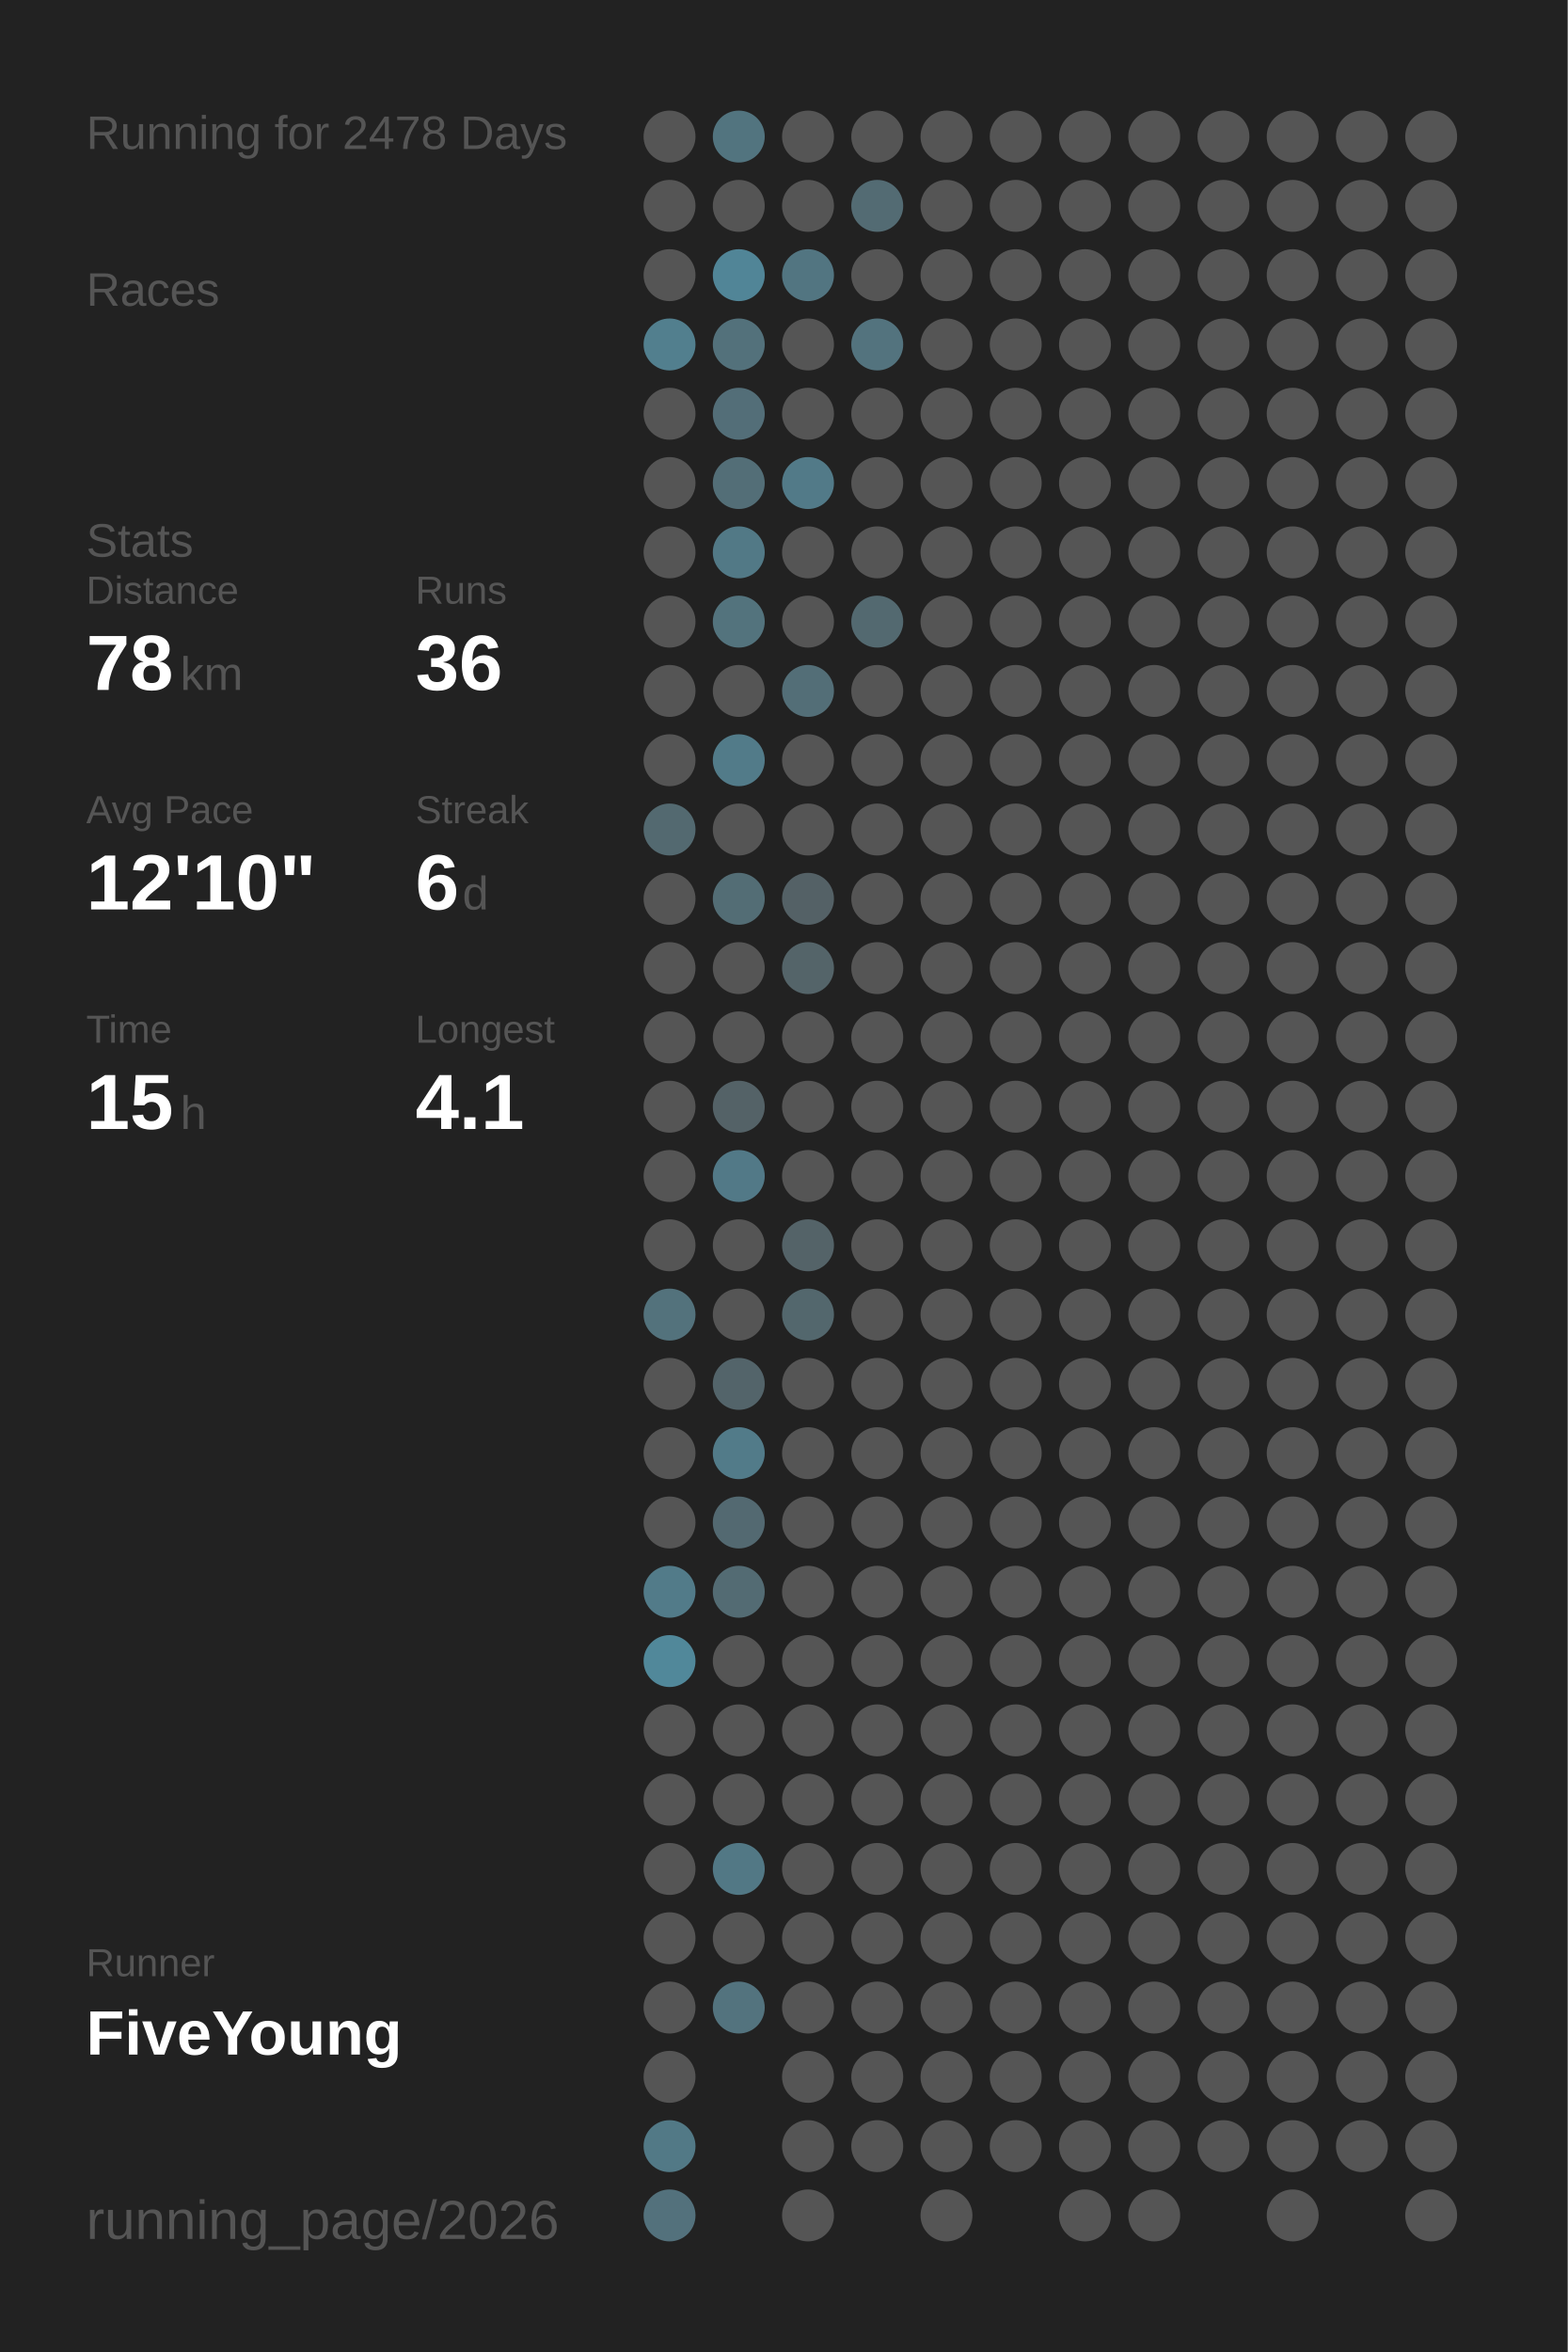
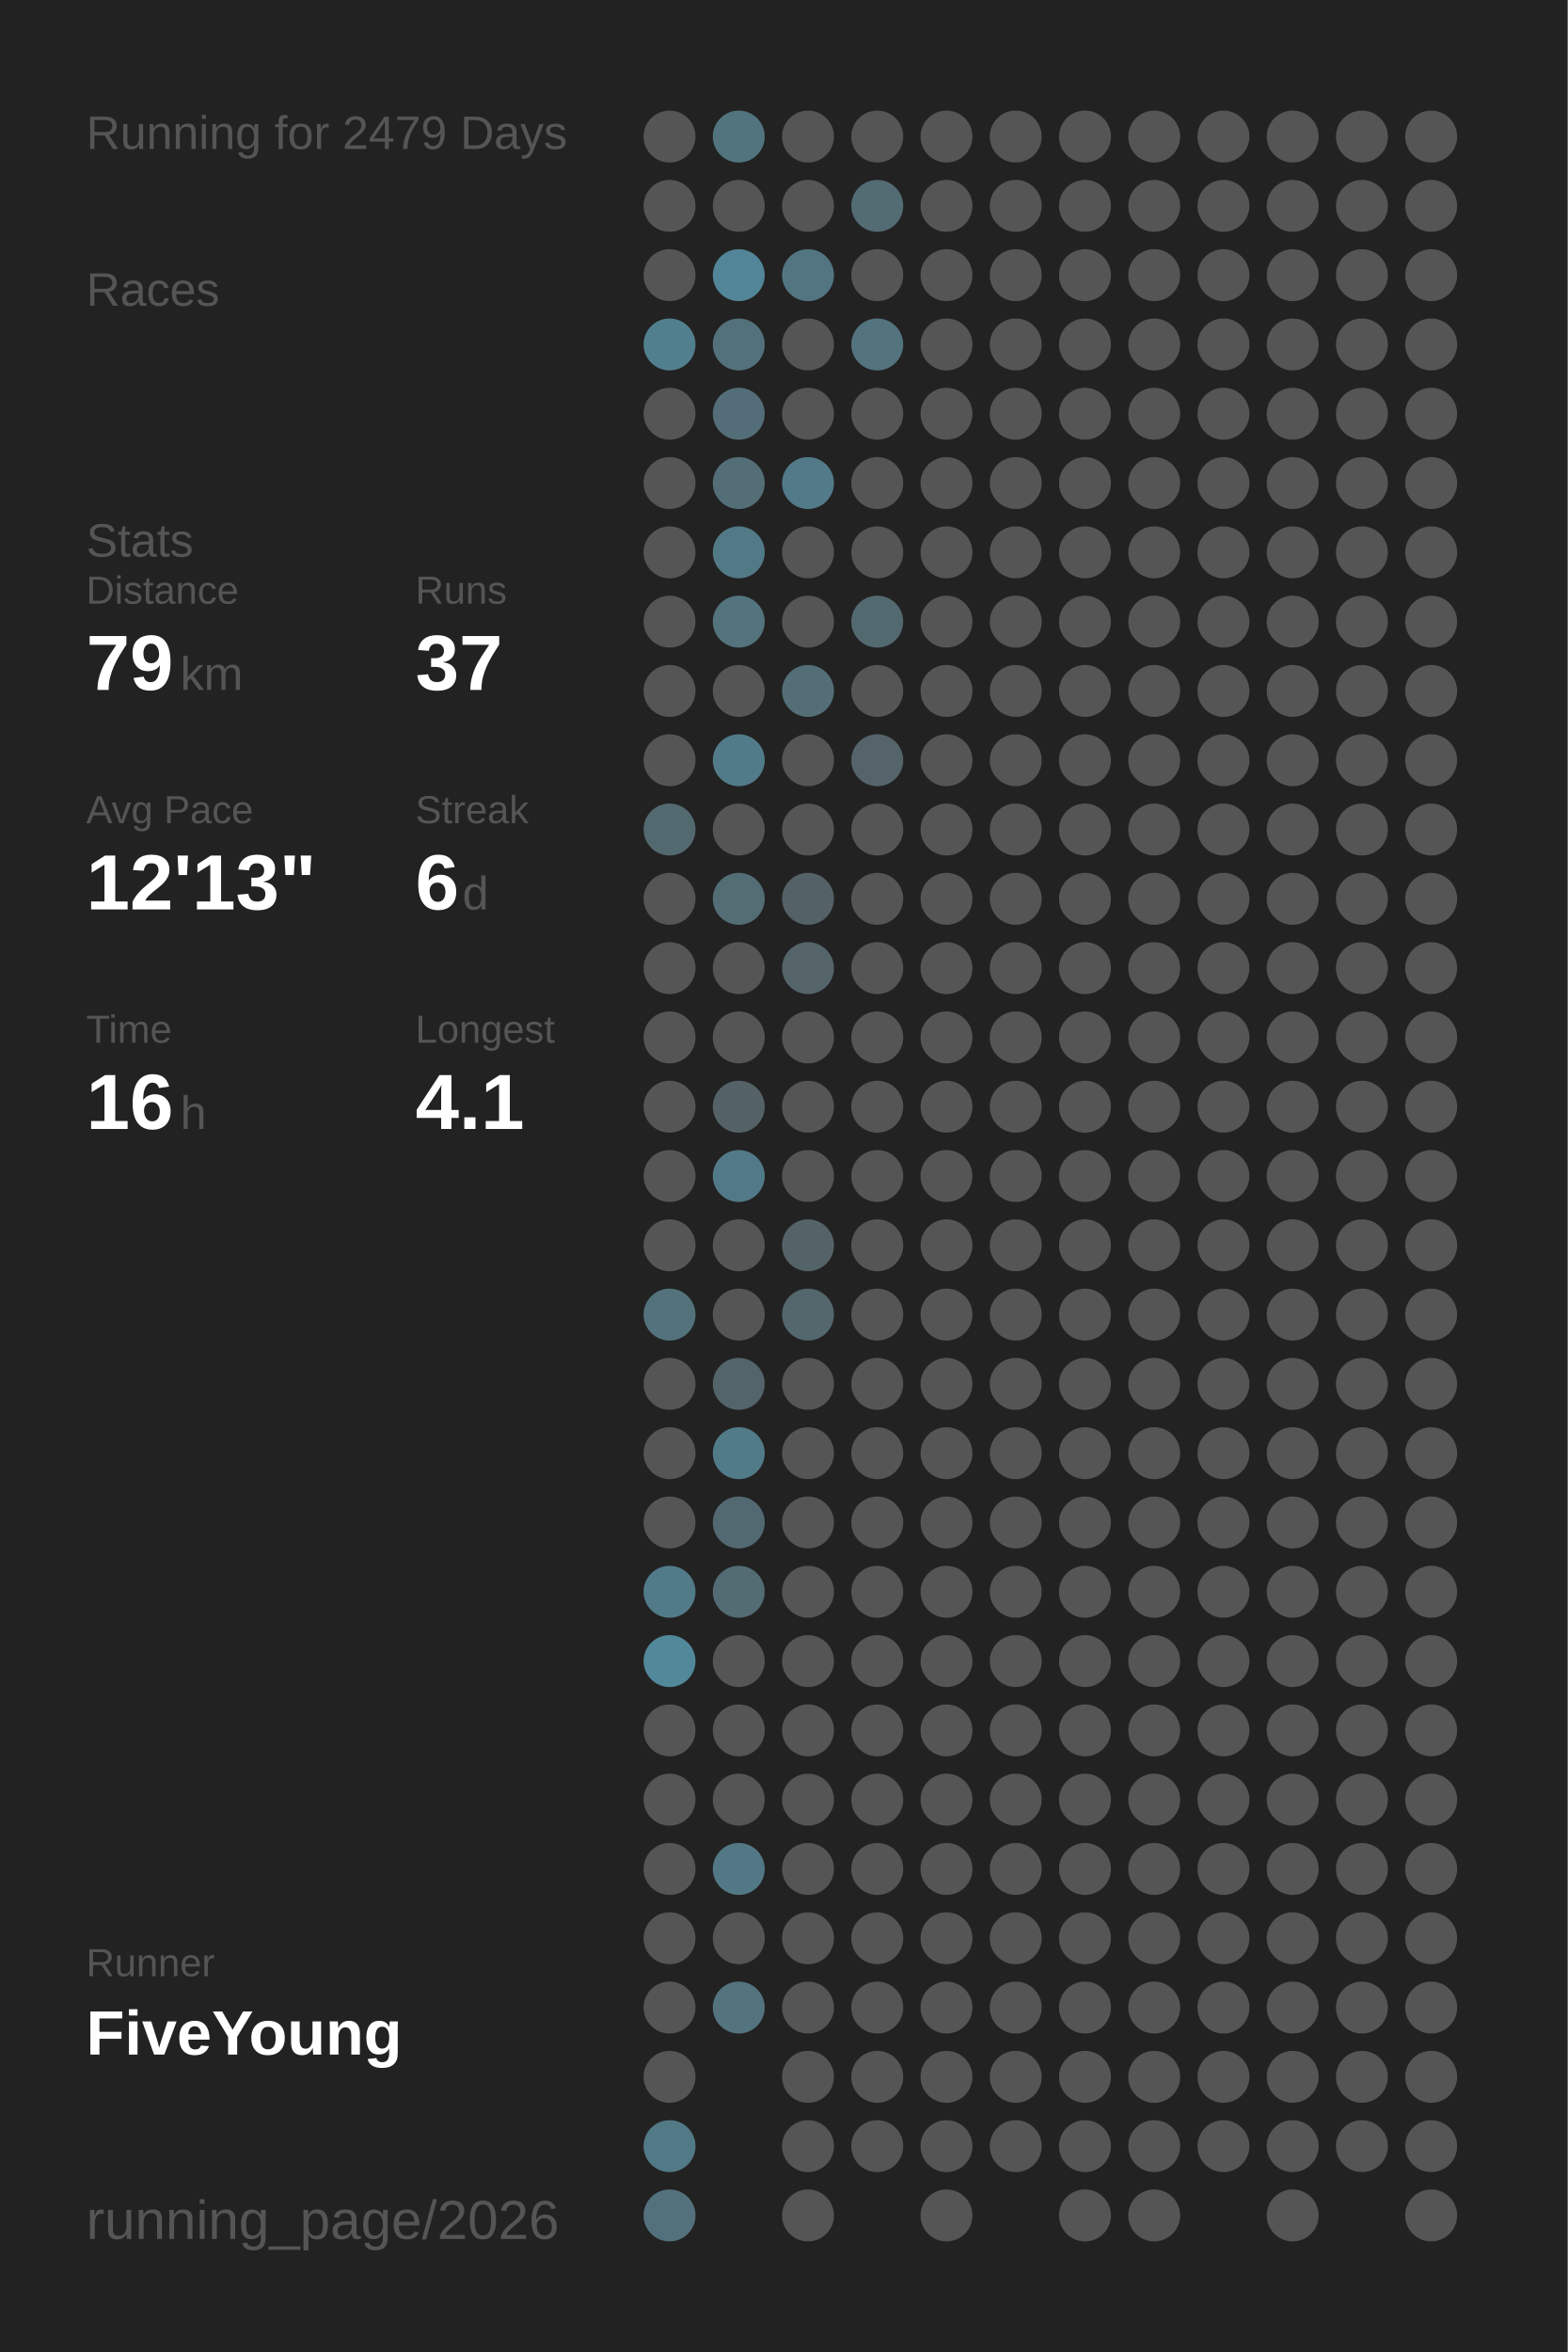
<svg xmlns="http://www.w3.org/2000/svg" baseProfile="full" height="300mm" version="1.1" viewBox="0,0,200,300" width="200mm">
  <defs />
  <rect fill="#222222" height="300" width="200" x="0" y="0" />
-   <text fill="#555555" style="font-size:6px; font-family:Arial;" x="11" y="19">Running for 2478 Days</text>
+   <text fill="#555555" style="font-size:6px; font-family:Arial;" x="11" y="19">Running for 2479 Days</text>
  <text fill="#555555" style="font-size:6px; font-family:Arial;" x="11" y="39">Races</text>
  <text fill="#555555" style="font-size:6px; font-family:Arial;" x="11" y="71">Stats</text>
  <text fill="#555555" style="font-size:5px; font-family:Arial;" x="11" y="77">Distance</text>
-   <text fill="#FFFFFF" style="font-size:10px; font-family:Arial; font-weight:bold;" x="11" y="88">78</text>
+   <text fill="#FFFFFF" style="font-size:10px; font-family:Arial; font-weight:bold;" x="11" y="88">79</text>
  <text fill="#555555" style="font-size:6px; font-family:Arial;" x="23" y="88">km</text>
  <text fill="#555555" style="font-size:5px; font-family:Arial;" x="53" y="77">Runs</text>
-   <text fill="#FFFFFF" style="font-size:10px; font-family:Arial; font-weight:bold;" x="53" y="88">36</text>
+   <text fill="#FFFFFF" style="font-size:10px; font-family:Arial; font-weight:bold;" x="53" y="88">37</text>
  <text fill="#555555" style="font-size:5px; font-family:Arial;" x="11" y="105">Avg Pace</text>
-   <text fill="#FFFFFF" style="font-size:10px; font-family:Arial; font-weight:bold;" x="11" y="116">12'10"</text>
+   <text fill="#FFFFFF" style="font-size:10px; font-family:Arial; font-weight:bold;" x="11" y="116">12'13"</text>
  <text fill="#555555" style="font-size:5px; font-family:Arial;" x="53" y="105">Streak</text>
  <text fill="#FFFFFF" style="font-size:10px; font-family:Arial; font-weight:bold;" x="53" y="116">6</text>
  <text fill="#555555" style="font-size:6px; font-family:Arial;" x="59" y="116">d</text>
  <text fill="#555555" style="font-size:5px; font-family:Arial;" x="11" y="133">Time</text>
-   <text fill="#FFFFFF" style="font-size:10px; font-family:Arial; font-weight:bold;" x="11" y="144">15</text>
+   <text fill="#FFFFFF" style="font-size:10px; font-family:Arial; font-weight:bold;" x="11" y="144">16</text>
  <text fill="#555555" style="font-size:6px; font-family:Arial;" x="23" y="144">h</text>
  <text fill="#555555" style="font-size:5px; font-family:Arial;" x="53" y="133">Longest</text>
  <text fill="#FFFFFF" style="font-size:10px; font-family:Arial; font-weight:bold;" x="53" y="144">4.1</text>
  <text fill="#555555" style="font-size:5px; font-family:Arial;" x="11" y="252.065">Runner</text>
  <text fill="#FFFFFF" style="font-size:8px; font-family:Arial; font-weight:bold;" x="11" y="262.065">FiveYoung</text>
  <text fill="#555555" style="font-size:7px; font-family:Arial;" x="11" y="285.581">running_page/2026</text>
  <circle cx="85.417" cy="17.419" fill="#555555" r="3.312" />
  <circle cx="85.417" cy="26.258" fill="#555555" r="3.312" />
  <circle cx="85.417" cy="35.097" fill="#555555" r="3.312" />
  <circle cx="85.417" cy="43.935" fill="#527f8e" r="3.312" />
  <circle cx="85.417" cy="52.774" fill="#555555" r="3.312" />
  <circle cx="85.417" cy="61.613" fill="#555555" r="3.312" />
  <circle cx="85.417" cy="70.452" fill="#555555" r="3.312" />
  <circle cx="85.417" cy="79.29" fill="#555555" r="3.312" />
  <circle cx="85.417" cy="88.129" fill="#555555" r="3.312" />
  <circle cx="85.417" cy="96.968" fill="#555555" r="3.312" />
  <circle cx="85.417" cy="105.806" fill="#536970" r="3.312" />
  <circle cx="85.417" cy="114.645" fill="#555555" r="3.312" />
  <circle cx="85.417" cy="123.484" fill="#555555" r="3.312" />
  <circle cx="85.417" cy="132.323" fill="#555555" r="3.312" />
  <circle cx="85.417" cy="141.161" fill="#555555" r="3.312" />
  <circle cx="85.417" cy="150" fill="#555555" r="3.312" />
  <circle cx="85.417" cy="158.839" fill="#555555" r="3.312" />
  <circle cx="85.417" cy="167.677" fill="#53727c" r="3.312" />
  <circle cx="85.417" cy="176.516" fill="#555555" r="3.312" />
  <circle cx="85.417" cy="185.355" fill="#555555" r="3.312" />
  <circle cx="85.417" cy="194.194" fill="#555555" r="3.312" />
  <circle cx="85.417" cy="203.032" fill="#527b89" r="3.312" />
  <circle cx="85.417" cy="211.871" fill="#51889a" r="3.312" />
  <circle cx="85.417" cy="220.71" fill="#555555" r="3.312" />
  <circle cx="85.417" cy="229.548" fill="#555555" r="3.312" />
  <circle cx="85.417" cy="238.387" fill="#555555" r="3.312" />
  <circle cx="85.417" cy="247.226" fill="#555555" r="3.312" />
  <circle cx="85.417" cy="256.065" fill="#555555" r="3.312" />
  <circle cx="85.417" cy="264.903" fill="#555555" r="3.312" />
  <circle cx="85.417" cy="273.742" fill="#527986" r="3.312" />
  <circle cx="85.417" cy="282.581" fill="#53717c" r="3.312" />
  <circle cx="94.25" cy="17.419" fill="#52747f" r="3.312" />
  <circle cx="94.25" cy="26.258" fill="#555555" r="3.312" />
  <circle cx="94.25" cy="35.097" fill="#518597" r="3.312" />
  <circle cx="94.25" cy="43.935" fill="#53717b" r="3.312" />
  <circle cx="94.25" cy="52.774" fill="#536e78" r="3.312" />
  <circle cx="94.25" cy="61.613" fill="#536e77" r="3.312" />
  <circle cx="94.25" cy="70.452" fill="#527986" r="3.312" />
  <circle cx="94.25" cy="79.29" fill="#53737d" r="3.312" />
  <circle cx="94.25" cy="88.129" fill="#555555" r="3.312" />
  <circle cx="94.25" cy="96.968" fill="#527b89" r="3.312" />
  <circle cx="94.25" cy="105.806" fill="#555555" r="3.312" />
  <circle cx="94.25" cy="114.645" fill="#536d75" r="3.312" />
  <circle cx="94.25" cy="123.484" fill="#555555" r="3.312" />
  <circle cx="94.25" cy="132.323" fill="#555555" r="3.312" />
  <circle cx="94.25" cy="141.161" fill="#546267" r="3.312" />
  <circle cx="94.25" cy="150" fill="#527987" r="3.312" />
  <circle cx="94.25" cy="158.839" fill="#555555" r="3.312" />
  <circle cx="94.25" cy="167.677" fill="#555555" r="3.312" />
  <circle cx="94.25" cy="176.516" fill="#53646a" r="3.312" />
  <circle cx="94.25" cy="185.355" fill="#527b89" r="3.312" />
  <circle cx="94.25" cy="194.194" fill="#536971" r="3.312" />
  <circle cx="94.25" cy="203.032" fill="#536b73" r="3.312" />
  <circle cx="94.25" cy="211.871" fill="#555555" r="3.312" />
  <circle cx="94.25" cy="220.71" fill="#555555" r="3.312" />
  <circle cx="94.25" cy="229.548" fill="#555555" r="3.312" />
  <circle cx="94.25" cy="238.387" fill="#527885" r="3.312" />
  <circle cx="94.25" cy="247.226" fill="#555555" r="3.312" />
  <circle cx="94.25" cy="256.065" fill="#53737e" r="3.312" />
  <circle cx="103.083" cy="17.419" fill="#555555" r="3.312" />
  <circle cx="103.083" cy="26.258" fill="#555555" r="3.312" />
  <circle cx="103.083" cy="35.097" fill="#527581" r="3.312" />
  <circle cx="103.083" cy="43.935" fill="#555555" r="3.312" />
  <circle cx="103.083" cy="52.774" fill="#555555" r="3.312" />
  <circle cx="103.083" cy="61.613" fill="#527a88" r="3.312" />
  <circle cx="103.083" cy="70.452" fill="#555555" r="3.312" />
  <circle cx="103.083" cy="79.29" fill="#555555" r="3.312" />
  <circle cx="103.083" cy="88.129" fill="#536e77" r="3.312" />
  <circle cx="103.083" cy="96.968" fill="#555555" r="3.312" />
  <circle cx="103.083" cy="105.806" fill="#555555" r="3.312" />
  <circle cx="103.083" cy="114.645" fill="#546166" r="3.312" />
  <circle cx="103.083" cy="123.484" fill="#546469" r="3.312" />
  <circle cx="103.083" cy="132.323" fill="#555555" r="3.312" />
  <circle cx="103.083" cy="141.161" fill="#555555" r="3.312" />
  <circle cx="103.083" cy="150" fill="#555555" r="3.312" />
  <circle cx="103.083" cy="158.839" fill="#546368" r="3.312" />
  <circle cx="103.083" cy="167.677" fill="#53676d" r="3.312" />
  <circle cx="103.083" cy="176.516" fill="#555555" r="3.312" />
  <circle cx="103.083" cy="185.355" fill="#555555" r="3.312" />
  <circle cx="103.083" cy="194.194" fill="#555555" r="3.312" />
  <circle cx="103.083" cy="203.032" fill="#555555" r="3.312" />
  <circle cx="103.083" cy="211.871" fill="#555555" r="3.312" />
  <circle cx="103.083" cy="220.71" fill="#555555" r="3.312" />
  <circle cx="103.083" cy="229.548" fill="#555555" r="3.312" />
  <circle cx="103.083" cy="238.387" fill="#555555" r="3.312" />
  <circle cx="103.083" cy="247.226" fill="#555555" r="3.312" />
  <circle cx="103.083" cy="256.065" fill="#555555" r="3.312" />
  <circle cx="103.083" cy="264.903" fill="#555555" r="3.312" />
  <circle cx="103.083" cy="273.742" fill="#555555" r="3.312" />
  <circle cx="103.083" cy="282.581" fill="#555555" r="3.312" />
  <circle cx="111.917" cy="17.419" fill="#555555" r="3.312" />
  <circle cx="111.917" cy="26.258" fill="#536b73" r="3.312" />
  <circle cx="111.917" cy="35.097" fill="#555555" r="3.312" />
  <circle cx="111.917" cy="43.935" fill="#53737e" r="3.312" />
  <circle cx="111.917" cy="52.774" fill="#555555" r="3.312" />
  <circle cx="111.917" cy="61.613" fill="#555555" r="3.312" />
  <circle cx="111.917" cy="70.452" fill="#555555" r="3.312" />
  <circle cx="111.917" cy="79.29" fill="#536970" r="3.312" />
  <circle cx="111.917" cy="88.129" fill="#555555" r="3.312" />
-   <circle cx="111.917" cy="96.968" fill="#555555" r="3.312" />
+   <circle cx="111.917" cy="96.968" fill="#54646a" r="3.312" />
  <circle cx="111.917" cy="105.806" fill="#555555" r="3.312" />
  <circle cx="111.917" cy="114.645" fill="#555555" r="3.312" />
  <circle cx="111.917" cy="123.484" fill="#555555" r="3.312" />
  <circle cx="111.917" cy="132.323" fill="#555555" r="3.312" />
  <circle cx="111.917" cy="141.161" fill="#555555" r="3.312" />
  <circle cx="111.917" cy="150" fill="#555555" r="3.312" />
  <circle cx="111.917" cy="158.839" fill="#555555" r="3.312" />
  <circle cx="111.917" cy="167.677" fill="#555555" r="3.312" />
  <circle cx="111.917" cy="176.516" fill="#555555" r="3.312" />
  <circle cx="111.917" cy="185.355" fill="#555555" r="3.312" />
  <circle cx="111.917" cy="194.194" fill="#555555" r="3.312" />
  <circle cx="111.917" cy="203.032" fill="#555555" r="3.312" />
  <circle cx="111.917" cy="211.871" fill="#555555" r="3.312" />
  <circle cx="111.917" cy="220.71" fill="#555555" r="3.312" />
  <circle cx="111.917" cy="229.548" fill="#555555" r="3.312" />
  <circle cx="111.917" cy="238.387" fill="#555555" r="3.312" />
  <circle cx="111.917" cy="247.226" fill="#555555" r="3.312" />
  <circle cx="111.917" cy="256.065" fill="#555555" r="3.312" />
  <circle cx="111.917" cy="264.903" fill="#555555" r="3.312" />
  <circle cx="111.917" cy="273.742" fill="#555555" r="3.312" />
  <circle cx="120.75" cy="17.419" fill="#555555" r="3.312" />
  <circle cx="120.75" cy="26.258" fill="#555555" r="3.312" />
  <circle cx="120.75" cy="35.097" fill="#555555" r="3.312" />
  <circle cx="120.75" cy="43.935" fill="#555555" r="3.312" />
  <circle cx="120.75" cy="52.774" fill="#555555" r="3.312" />
  <circle cx="120.75" cy="61.613" fill="#555555" r="3.312" />
  <circle cx="120.75" cy="70.452" fill="#555555" r="3.312" />
  <circle cx="120.75" cy="79.29" fill="#555555" r="3.312" />
  <circle cx="120.75" cy="88.129" fill="#555555" r="3.312" />
  <circle cx="120.75" cy="96.968" fill="#555555" r="3.312" />
  <circle cx="120.75" cy="105.806" fill="#555555" r="3.312" />
  <circle cx="120.75" cy="114.645" fill="#555555" r="3.312" />
  <circle cx="120.75" cy="123.484" fill="#555555" r="3.312" />
  <circle cx="120.75" cy="132.323" fill="#555555" r="3.312" />
  <circle cx="120.75" cy="141.161" fill="#555555" r="3.312" />
  <circle cx="120.75" cy="150" fill="#555555" r="3.312" />
  <circle cx="120.75" cy="158.839" fill="#555555" r="3.312" />
  <circle cx="120.75" cy="167.677" fill="#555555" r="3.312" />
  <circle cx="120.75" cy="176.516" fill="#555555" r="3.312" />
  <circle cx="120.75" cy="185.355" fill="#555555" r="3.312" />
  <circle cx="120.75" cy="194.194" fill="#555555" r="3.312" />
  <circle cx="120.75" cy="203.032" fill="#555555" r="3.312" />
  <circle cx="120.75" cy="211.871" fill="#555555" r="3.312" />
  <circle cx="120.75" cy="220.71" fill="#555555" r="3.312" />
  <circle cx="120.75" cy="229.548" fill="#555555" r="3.312" />
  <circle cx="120.75" cy="238.387" fill="#555555" r="3.312" />
  <circle cx="120.75" cy="247.226" fill="#555555" r="3.312" />
  <circle cx="120.75" cy="256.065" fill="#555555" r="3.312" />
  <circle cx="120.75" cy="264.903" fill="#555555" r="3.312" />
  <circle cx="120.75" cy="273.742" fill="#555555" r="3.312" />
  <circle cx="120.75" cy="282.581" fill="#555555" r="3.312" />
  <circle cx="129.583" cy="17.419" fill="#555555" r="3.312" />
  <circle cx="129.583" cy="26.258" fill="#555555" r="3.312" />
  <circle cx="129.583" cy="35.097" fill="#555555" r="3.312" />
  <circle cx="129.583" cy="43.935" fill="#555555" r="3.312" />
  <circle cx="129.583" cy="52.774" fill="#555555" r="3.312" />
  <circle cx="129.583" cy="61.613" fill="#555555" r="3.312" />
  <circle cx="129.583" cy="70.452" fill="#555555" r="3.312" />
  <circle cx="129.583" cy="79.29" fill="#555555" r="3.312" />
  <circle cx="129.583" cy="88.129" fill="#555555" r="3.312" />
  <circle cx="129.583" cy="96.968" fill="#555555" r="3.312" />
  <circle cx="129.583" cy="105.806" fill="#555555" r="3.312" />
  <circle cx="129.583" cy="114.645" fill="#555555" r="3.312" />
  <circle cx="129.583" cy="123.484" fill="#555555" r="3.312" />
  <circle cx="129.583" cy="132.323" fill="#555555" r="3.312" />
  <circle cx="129.583" cy="141.161" fill="#555555" r="3.312" />
  <circle cx="129.583" cy="150" fill="#555555" r="3.312" />
  <circle cx="129.583" cy="158.839" fill="#555555" r="3.312" />
  <circle cx="129.583" cy="167.677" fill="#555555" r="3.312" />
  <circle cx="129.583" cy="176.516" fill="#555555" r="3.312" />
  <circle cx="129.583" cy="185.355" fill="#555555" r="3.312" />
  <circle cx="129.583" cy="194.194" fill="#555555" r="3.312" />
  <circle cx="129.583" cy="203.032" fill="#555555" r="3.312" />
  <circle cx="129.583" cy="211.871" fill="#555555" r="3.312" />
  <circle cx="129.583" cy="220.71" fill="#555555" r="3.312" />
  <circle cx="129.583" cy="229.548" fill="#555555" r="3.312" />
  <circle cx="129.583" cy="238.387" fill="#555555" r="3.312" />
  <circle cx="129.583" cy="247.226" fill="#555555" r="3.312" />
  <circle cx="129.583" cy="256.065" fill="#555555" r="3.312" />
  <circle cx="129.583" cy="264.903" fill="#555555" r="3.312" />
  <circle cx="129.583" cy="273.742" fill="#555555" r="3.312" />
  <circle cx="138.417" cy="17.419" fill="#555555" r="3.312" />
  <circle cx="138.417" cy="26.258" fill="#555555" r="3.312" />
  <circle cx="138.417" cy="35.097" fill="#555555" r="3.312" />
  <circle cx="138.417" cy="43.935" fill="#555555" r="3.312" />
  <circle cx="138.417" cy="52.774" fill="#555555" r="3.312" />
  <circle cx="138.417" cy="61.613" fill="#555555" r="3.312" />
  <circle cx="138.417" cy="70.452" fill="#555555" r="3.312" />
  <circle cx="138.417" cy="79.29" fill="#555555" r="3.312" />
  <circle cx="138.417" cy="88.129" fill="#555555" r="3.312" />
  <circle cx="138.417" cy="96.968" fill="#555555" r="3.312" />
  <circle cx="138.417" cy="105.806" fill="#555555" r="3.312" />
  <circle cx="138.417" cy="114.645" fill="#555555" r="3.312" />
  <circle cx="138.417" cy="123.484" fill="#555555" r="3.312" />
  <circle cx="138.417" cy="132.323" fill="#555555" r="3.312" />
  <circle cx="138.417" cy="141.161" fill="#555555" r="3.312" />
  <circle cx="138.417" cy="150" fill="#555555" r="3.312" />
  <circle cx="138.417" cy="158.839" fill="#555555" r="3.312" />
  <circle cx="138.417" cy="167.677" fill="#555555" r="3.312" />
  <circle cx="138.417" cy="176.516" fill="#555555" r="3.312" />
  <circle cx="138.417" cy="185.355" fill="#555555" r="3.312" />
  <circle cx="138.417" cy="194.194" fill="#555555" r="3.312" />
  <circle cx="138.417" cy="203.032" fill="#555555" r="3.312" />
  <circle cx="138.417" cy="211.871" fill="#555555" r="3.312" />
  <circle cx="138.417" cy="220.71" fill="#555555" r="3.312" />
  <circle cx="138.417" cy="229.548" fill="#555555" r="3.312" />
  <circle cx="138.417" cy="238.387" fill="#555555" r="3.312" />
  <circle cx="138.417" cy="247.226" fill="#555555" r="3.312" />
  <circle cx="138.417" cy="256.065" fill="#555555" r="3.312" />
  <circle cx="138.417" cy="264.903" fill="#555555" r="3.312" />
  <circle cx="138.417" cy="273.742" fill="#555555" r="3.312" />
  <circle cx="138.417" cy="282.581" fill="#555555" r="3.312" />
  <circle cx="147.25" cy="17.419" fill="#555555" r="3.312" />
  <circle cx="147.25" cy="26.258" fill="#555555" r="3.312" />
  <circle cx="147.25" cy="35.097" fill="#555555" r="3.312" />
  <circle cx="147.25" cy="43.935" fill="#555555" r="3.312" />
  <circle cx="147.25" cy="52.774" fill="#555555" r="3.312" />
  <circle cx="147.25" cy="61.613" fill="#555555" r="3.312" />
  <circle cx="147.25" cy="70.452" fill="#555555" r="3.312" />
  <circle cx="147.25" cy="79.29" fill="#555555" r="3.312" />
  <circle cx="147.25" cy="88.129" fill="#555555" r="3.312" />
  <circle cx="147.25" cy="96.968" fill="#555555" r="3.312" />
  <circle cx="147.25" cy="105.806" fill="#555555" r="3.312" />
  <circle cx="147.25" cy="114.645" fill="#555555" r="3.312" />
  <circle cx="147.25" cy="123.484" fill="#555555" r="3.312" />
  <circle cx="147.25" cy="132.323" fill="#555555" r="3.312" />
  <circle cx="147.25" cy="141.161" fill="#555555" r="3.312" />
  <circle cx="147.25" cy="150" fill="#555555" r="3.312" />
  <circle cx="147.25" cy="158.839" fill="#555555" r="3.312" />
  <circle cx="147.25" cy="167.677" fill="#555555" r="3.312" />
  <circle cx="147.25" cy="176.516" fill="#555555" r="3.312" />
  <circle cx="147.25" cy="185.355" fill="#555555" r="3.312" />
  <circle cx="147.25" cy="194.194" fill="#555555" r="3.312" />
  <circle cx="147.25" cy="203.032" fill="#555555" r="3.312" />
  <circle cx="147.25" cy="211.871" fill="#555555" r="3.312" />
  <circle cx="147.25" cy="220.71" fill="#555555" r="3.312" />
  <circle cx="147.25" cy="229.548" fill="#555555" r="3.312" />
  <circle cx="147.25" cy="238.387" fill="#555555" r="3.312" />
  <circle cx="147.25" cy="247.226" fill="#555555" r="3.312" />
  <circle cx="147.25" cy="256.065" fill="#555555" r="3.312" />
  <circle cx="147.25" cy="264.903" fill="#555555" r="3.312" />
  <circle cx="147.25" cy="273.742" fill="#555555" r="3.312" />
  <circle cx="147.25" cy="282.581" fill="#555555" r="3.312" />
  <circle cx="156.083" cy="17.419" fill="#555555" r="3.312" />
  <circle cx="156.083" cy="26.258" fill="#555555" r="3.312" />
  <circle cx="156.083" cy="35.097" fill="#555555" r="3.312" />
  <circle cx="156.083" cy="43.935" fill="#555555" r="3.312" />
  <circle cx="156.083" cy="52.774" fill="#555555" r="3.312" />
  <circle cx="156.083" cy="61.613" fill="#555555" r="3.312" />
  <circle cx="156.083" cy="70.452" fill="#555555" r="3.312" />
  <circle cx="156.083" cy="79.29" fill="#555555" r="3.312" />
  <circle cx="156.083" cy="88.129" fill="#555555" r="3.312" />
  <circle cx="156.083" cy="96.968" fill="#555555" r="3.312" />
  <circle cx="156.083" cy="105.806" fill="#555555" r="3.312" />
  <circle cx="156.083" cy="114.645" fill="#555555" r="3.312" />
  <circle cx="156.083" cy="123.484" fill="#555555" r="3.312" />
  <circle cx="156.083" cy="132.323" fill="#555555" r="3.312" />
  <circle cx="156.083" cy="141.161" fill="#555555" r="3.312" />
  <circle cx="156.083" cy="150" fill="#555555" r="3.312" />
  <circle cx="156.083" cy="158.839" fill="#555555" r="3.312" />
  <circle cx="156.083" cy="167.677" fill="#555555" r="3.312" />
  <circle cx="156.083" cy="176.516" fill="#555555" r="3.312" />
  <circle cx="156.083" cy="185.355" fill="#555555" r="3.312" />
  <circle cx="156.083" cy="194.194" fill="#555555" r="3.312" />
  <circle cx="156.083" cy="203.032" fill="#555555" r="3.312" />
  <circle cx="156.083" cy="211.871" fill="#555555" r="3.312" />
  <circle cx="156.083" cy="220.71" fill="#555555" r="3.312" />
  <circle cx="156.083" cy="229.548" fill="#555555" r="3.312" />
  <circle cx="156.083" cy="238.387" fill="#555555" r="3.312" />
  <circle cx="156.083" cy="247.226" fill="#555555" r="3.312" />
  <circle cx="156.083" cy="256.065" fill="#555555" r="3.312" />
  <circle cx="156.083" cy="264.903" fill="#555555" r="3.312" />
  <circle cx="156.083" cy="273.742" fill="#555555" r="3.312" />
  <circle cx="164.917" cy="17.419" fill="#555555" r="3.312" />
  <circle cx="164.917" cy="26.258" fill="#555555" r="3.312" />
  <circle cx="164.917" cy="35.097" fill="#555555" r="3.312" />
  <circle cx="164.917" cy="43.935" fill="#555555" r="3.312" />
  <circle cx="164.917" cy="52.774" fill="#555555" r="3.312" />
  <circle cx="164.917" cy="61.613" fill="#555555" r="3.312" />
  <circle cx="164.917" cy="70.452" fill="#555555" r="3.312" />
  <circle cx="164.917" cy="79.29" fill="#555555" r="3.312" />
  <circle cx="164.917" cy="88.129" fill="#555555" r="3.312" />
  <circle cx="164.917" cy="96.968" fill="#555555" r="3.312" />
  <circle cx="164.917" cy="105.806" fill="#555555" r="3.312" />
  <circle cx="164.917" cy="114.645" fill="#555555" r="3.312" />
  <circle cx="164.917" cy="123.484" fill="#555555" r="3.312" />
  <circle cx="164.917" cy="132.323" fill="#555555" r="3.312" />
  <circle cx="164.917" cy="141.161" fill="#555555" r="3.312" />
  <circle cx="164.917" cy="150" fill="#555555" r="3.312" />
  <circle cx="164.917" cy="158.839" fill="#555555" r="3.312" />
  <circle cx="164.917" cy="167.677" fill="#555555" r="3.312" />
  <circle cx="164.917" cy="176.516" fill="#555555" r="3.312" />
  <circle cx="164.917" cy="185.355" fill="#555555" r="3.312" />
  <circle cx="164.917" cy="194.194" fill="#555555" r="3.312" />
  <circle cx="164.917" cy="203.032" fill="#555555" r="3.312" />
  <circle cx="164.917" cy="211.871" fill="#555555" r="3.312" />
  <circle cx="164.917" cy="220.71" fill="#555555" r="3.312" />
  <circle cx="164.917" cy="229.548" fill="#555555" r="3.312" />
  <circle cx="164.917" cy="238.387" fill="#555555" r="3.312" />
  <circle cx="164.917" cy="247.226" fill="#555555" r="3.312" />
  <circle cx="164.917" cy="256.065" fill="#555555" r="3.312" />
  <circle cx="164.917" cy="264.903" fill="#555555" r="3.312" />
  <circle cx="164.917" cy="273.742" fill="#555555" r="3.312" />
  <circle cx="164.917" cy="282.581" fill="#555555" r="3.312" />
  <circle cx="173.75" cy="17.419" fill="#555555" r="3.312" />
  <circle cx="173.75" cy="26.258" fill="#555555" r="3.312" />
  <circle cx="173.75" cy="35.097" fill="#555555" r="3.312" />
  <circle cx="173.75" cy="43.935" fill="#555555" r="3.312" />
  <circle cx="173.75" cy="52.774" fill="#555555" r="3.312" />
  <circle cx="173.75" cy="61.613" fill="#555555" r="3.312" />
  <circle cx="173.75" cy="70.452" fill="#555555" r="3.312" />
  <circle cx="173.75" cy="79.29" fill="#555555" r="3.312" />
  <circle cx="173.75" cy="88.129" fill="#555555" r="3.312" />
  <circle cx="173.75" cy="96.968" fill="#555555" r="3.312" />
  <circle cx="173.75" cy="105.806" fill="#555555" r="3.312" />
  <circle cx="173.75" cy="114.645" fill="#555555" r="3.312" />
  <circle cx="173.75" cy="123.484" fill="#555555" r="3.312" />
  <circle cx="173.75" cy="132.323" fill="#555555" r="3.312" />
  <circle cx="173.75" cy="141.161" fill="#555555" r="3.312" />
  <circle cx="173.75" cy="150" fill="#555555" r="3.312" />
  <circle cx="173.75" cy="158.839" fill="#555555" r="3.312" />
  <circle cx="173.75" cy="167.677" fill="#555555" r="3.312" />
  <circle cx="173.75" cy="176.516" fill="#555555" r="3.312" />
  <circle cx="173.75" cy="185.355" fill="#555555" r="3.312" />
  <circle cx="173.75" cy="194.194" fill="#555555" r="3.312" />
  <circle cx="173.75" cy="203.032" fill="#555555" r="3.312" />
  <circle cx="173.75" cy="211.871" fill="#555555" r="3.312" />
  <circle cx="173.75" cy="220.71" fill="#555555" r="3.312" />
  <circle cx="173.75" cy="229.548" fill="#555555" r="3.312" />
  <circle cx="173.75" cy="238.387" fill="#555555" r="3.312" />
  <circle cx="173.75" cy="247.226" fill="#555555" r="3.312" />
  <circle cx="173.75" cy="256.065" fill="#555555" r="3.312" />
  <circle cx="173.75" cy="264.903" fill="#555555" r="3.312" />
  <circle cx="173.75" cy="273.742" fill="#555555" r="3.312" />
  <circle cx="182.583" cy="17.419" fill="#555555" r="3.312" />
  <circle cx="182.583" cy="26.258" fill="#555555" r="3.312" />
  <circle cx="182.583" cy="35.097" fill="#555555" r="3.312" />
  <circle cx="182.583" cy="43.935" fill="#555555" r="3.312" />
  <circle cx="182.583" cy="52.774" fill="#555555" r="3.312" />
  <circle cx="182.583" cy="61.613" fill="#555555" r="3.312" />
  <circle cx="182.583" cy="70.452" fill="#555555" r="3.312" />
  <circle cx="182.583" cy="79.29" fill="#555555" r="3.312" />
  <circle cx="182.583" cy="88.129" fill="#555555" r="3.312" />
  <circle cx="182.583" cy="96.968" fill="#555555" r="3.312" />
  <circle cx="182.583" cy="105.806" fill="#555555" r="3.312" />
  <circle cx="182.583" cy="114.645" fill="#555555" r="3.312" />
  <circle cx="182.583" cy="123.484" fill="#555555" r="3.312" />
  <circle cx="182.583" cy="132.323" fill="#555555" r="3.312" />
  <circle cx="182.583" cy="141.161" fill="#555555" r="3.312" />
  <circle cx="182.583" cy="150" fill="#555555" r="3.312" />
  <circle cx="182.583" cy="158.839" fill="#555555" r="3.312" />
  <circle cx="182.583" cy="167.677" fill="#555555" r="3.312" />
  <circle cx="182.583" cy="176.516" fill="#555555" r="3.312" />
  <circle cx="182.583" cy="185.355" fill="#555555" r="3.312" />
  <circle cx="182.583" cy="194.194" fill="#555555" r="3.312" />
  <circle cx="182.583" cy="203.032" fill="#555555" r="3.312" />
  <circle cx="182.583" cy="211.871" fill="#555555" r="3.312" />
  <circle cx="182.583" cy="220.71" fill="#555555" r="3.312" />
  <circle cx="182.583" cy="229.548" fill="#555555" r="3.312" />
  <circle cx="182.583" cy="238.387" fill="#555555" r="3.312" />
  <circle cx="182.583" cy="247.226" fill="#555555" r="3.312" />
  <circle cx="182.583" cy="256.065" fill="#555555" r="3.312" />
  <circle cx="182.583" cy="264.903" fill="#555555" r="3.312" />
  <circle cx="182.583" cy="273.742" fill="#555555" r="3.312" />
  <circle cx="182.583" cy="282.581" fill="#555555" r="3.312" />
</svg>
